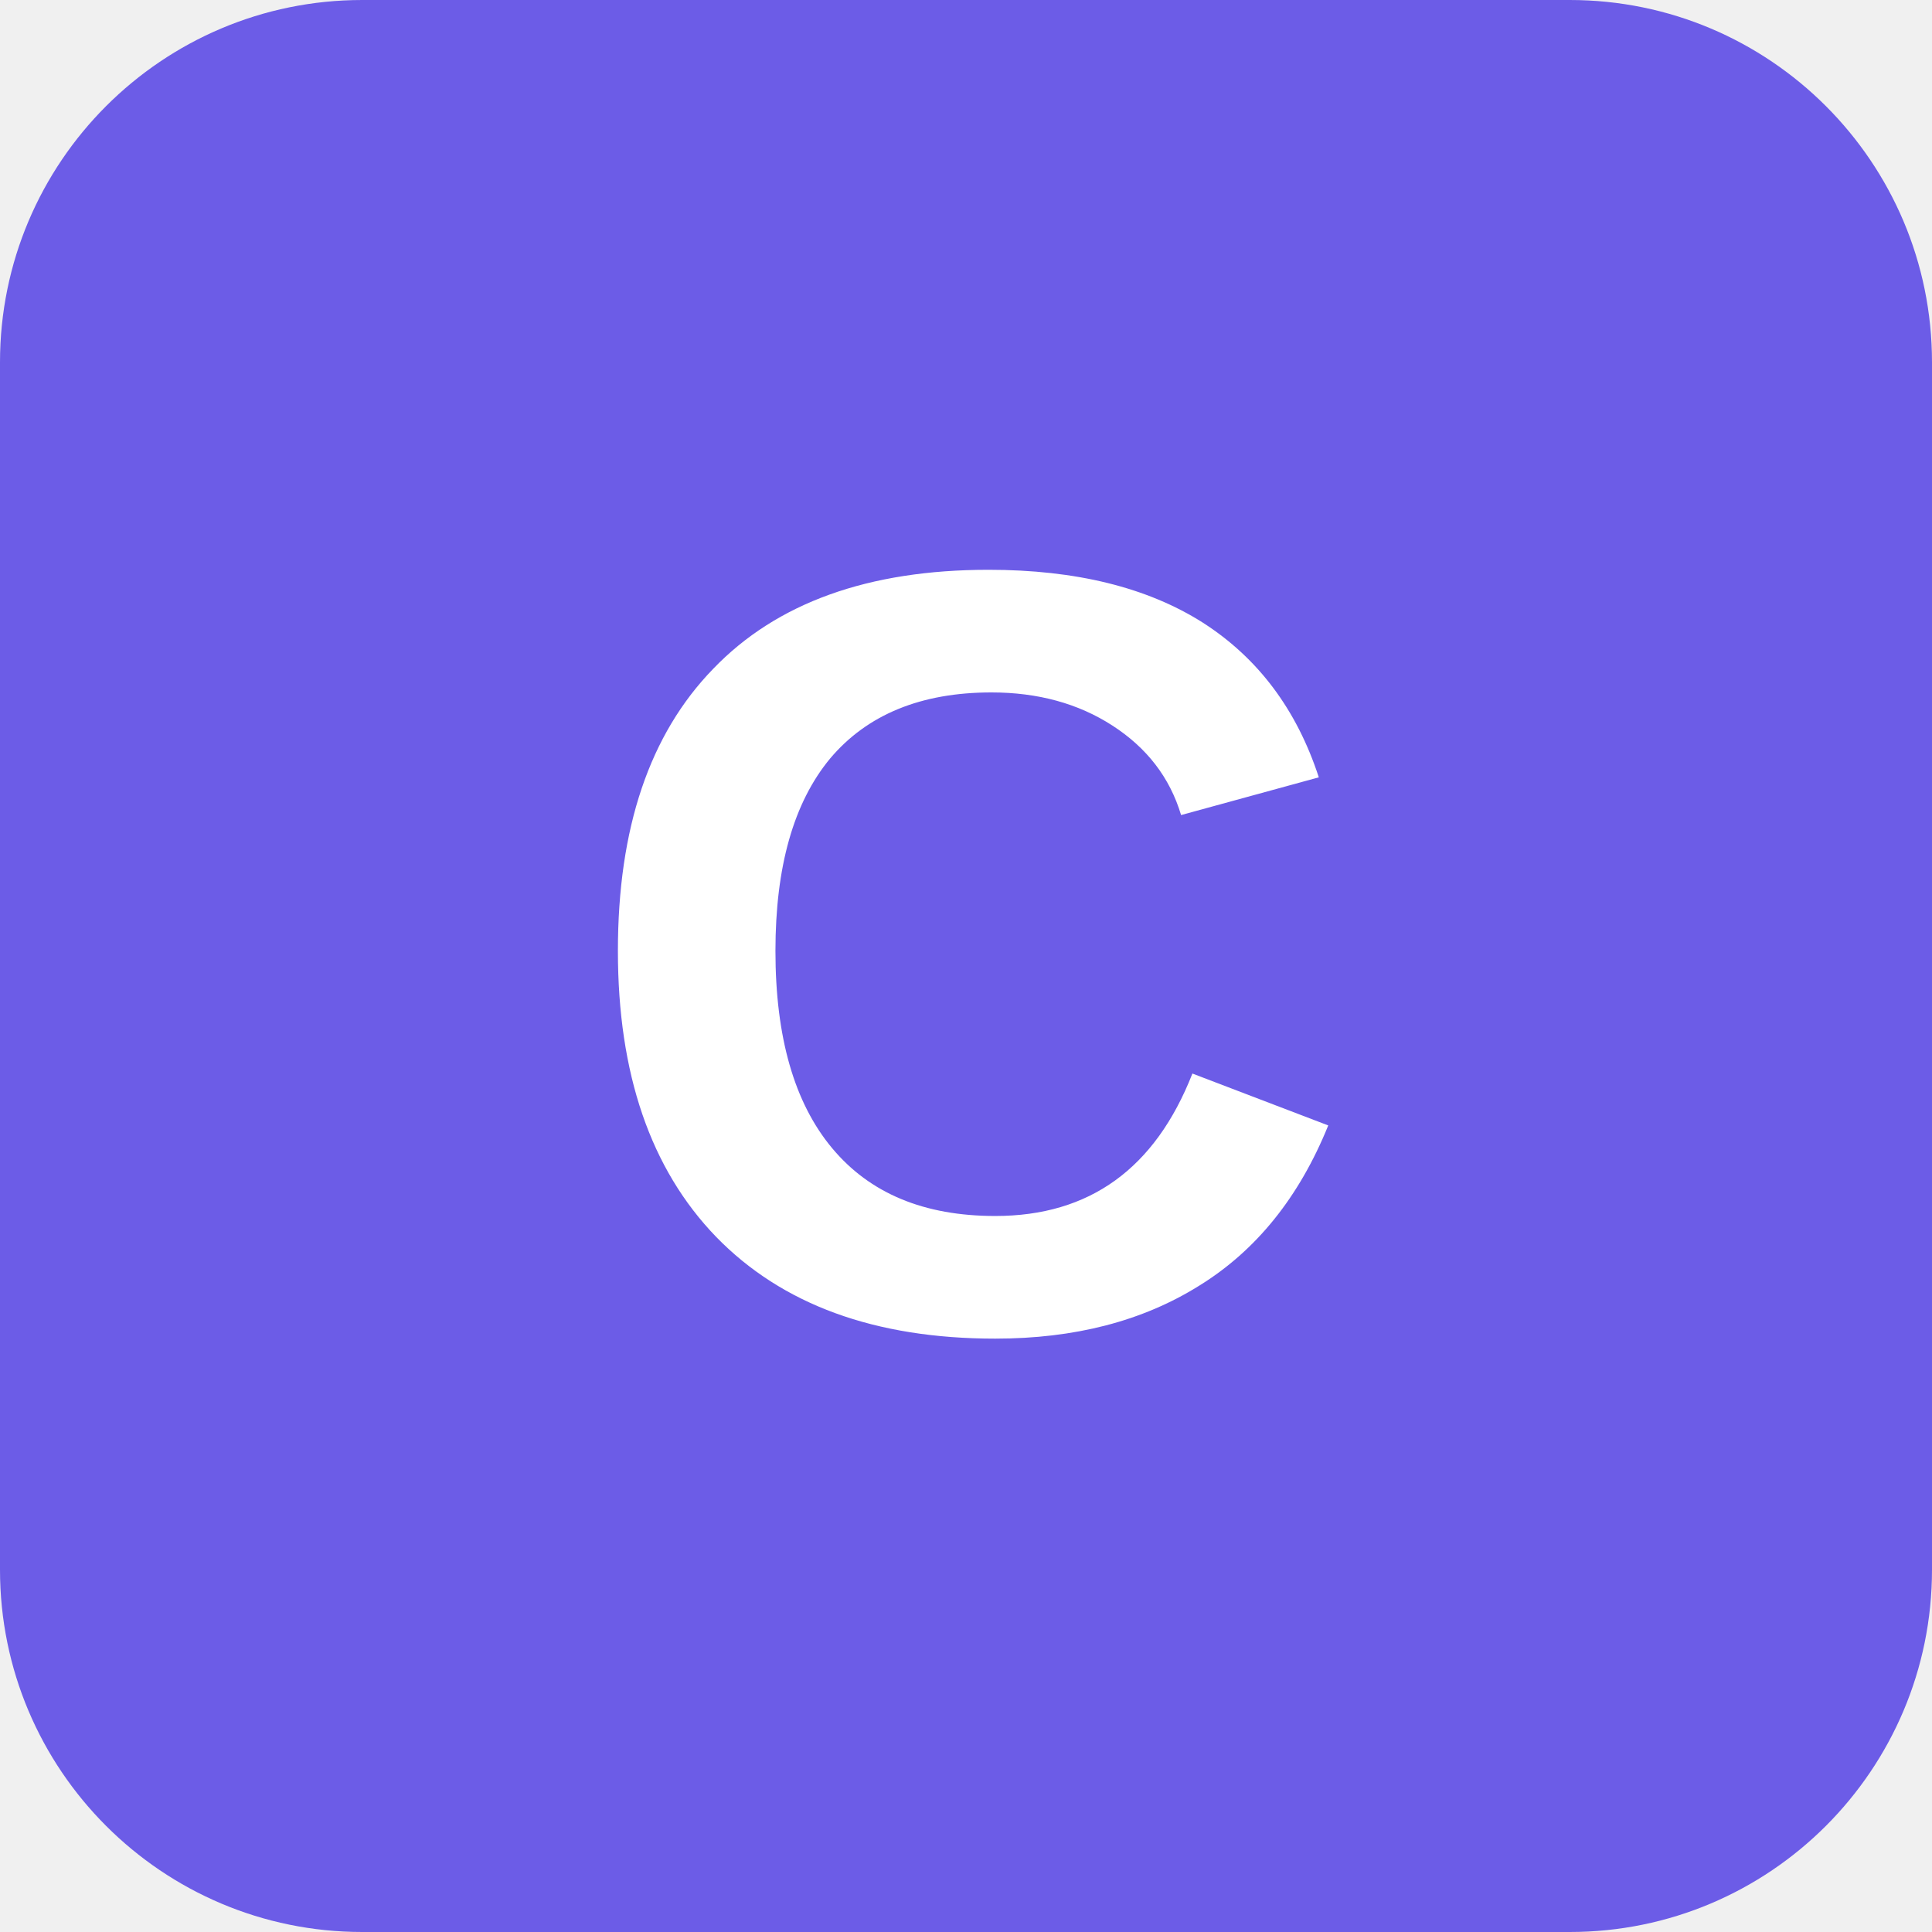
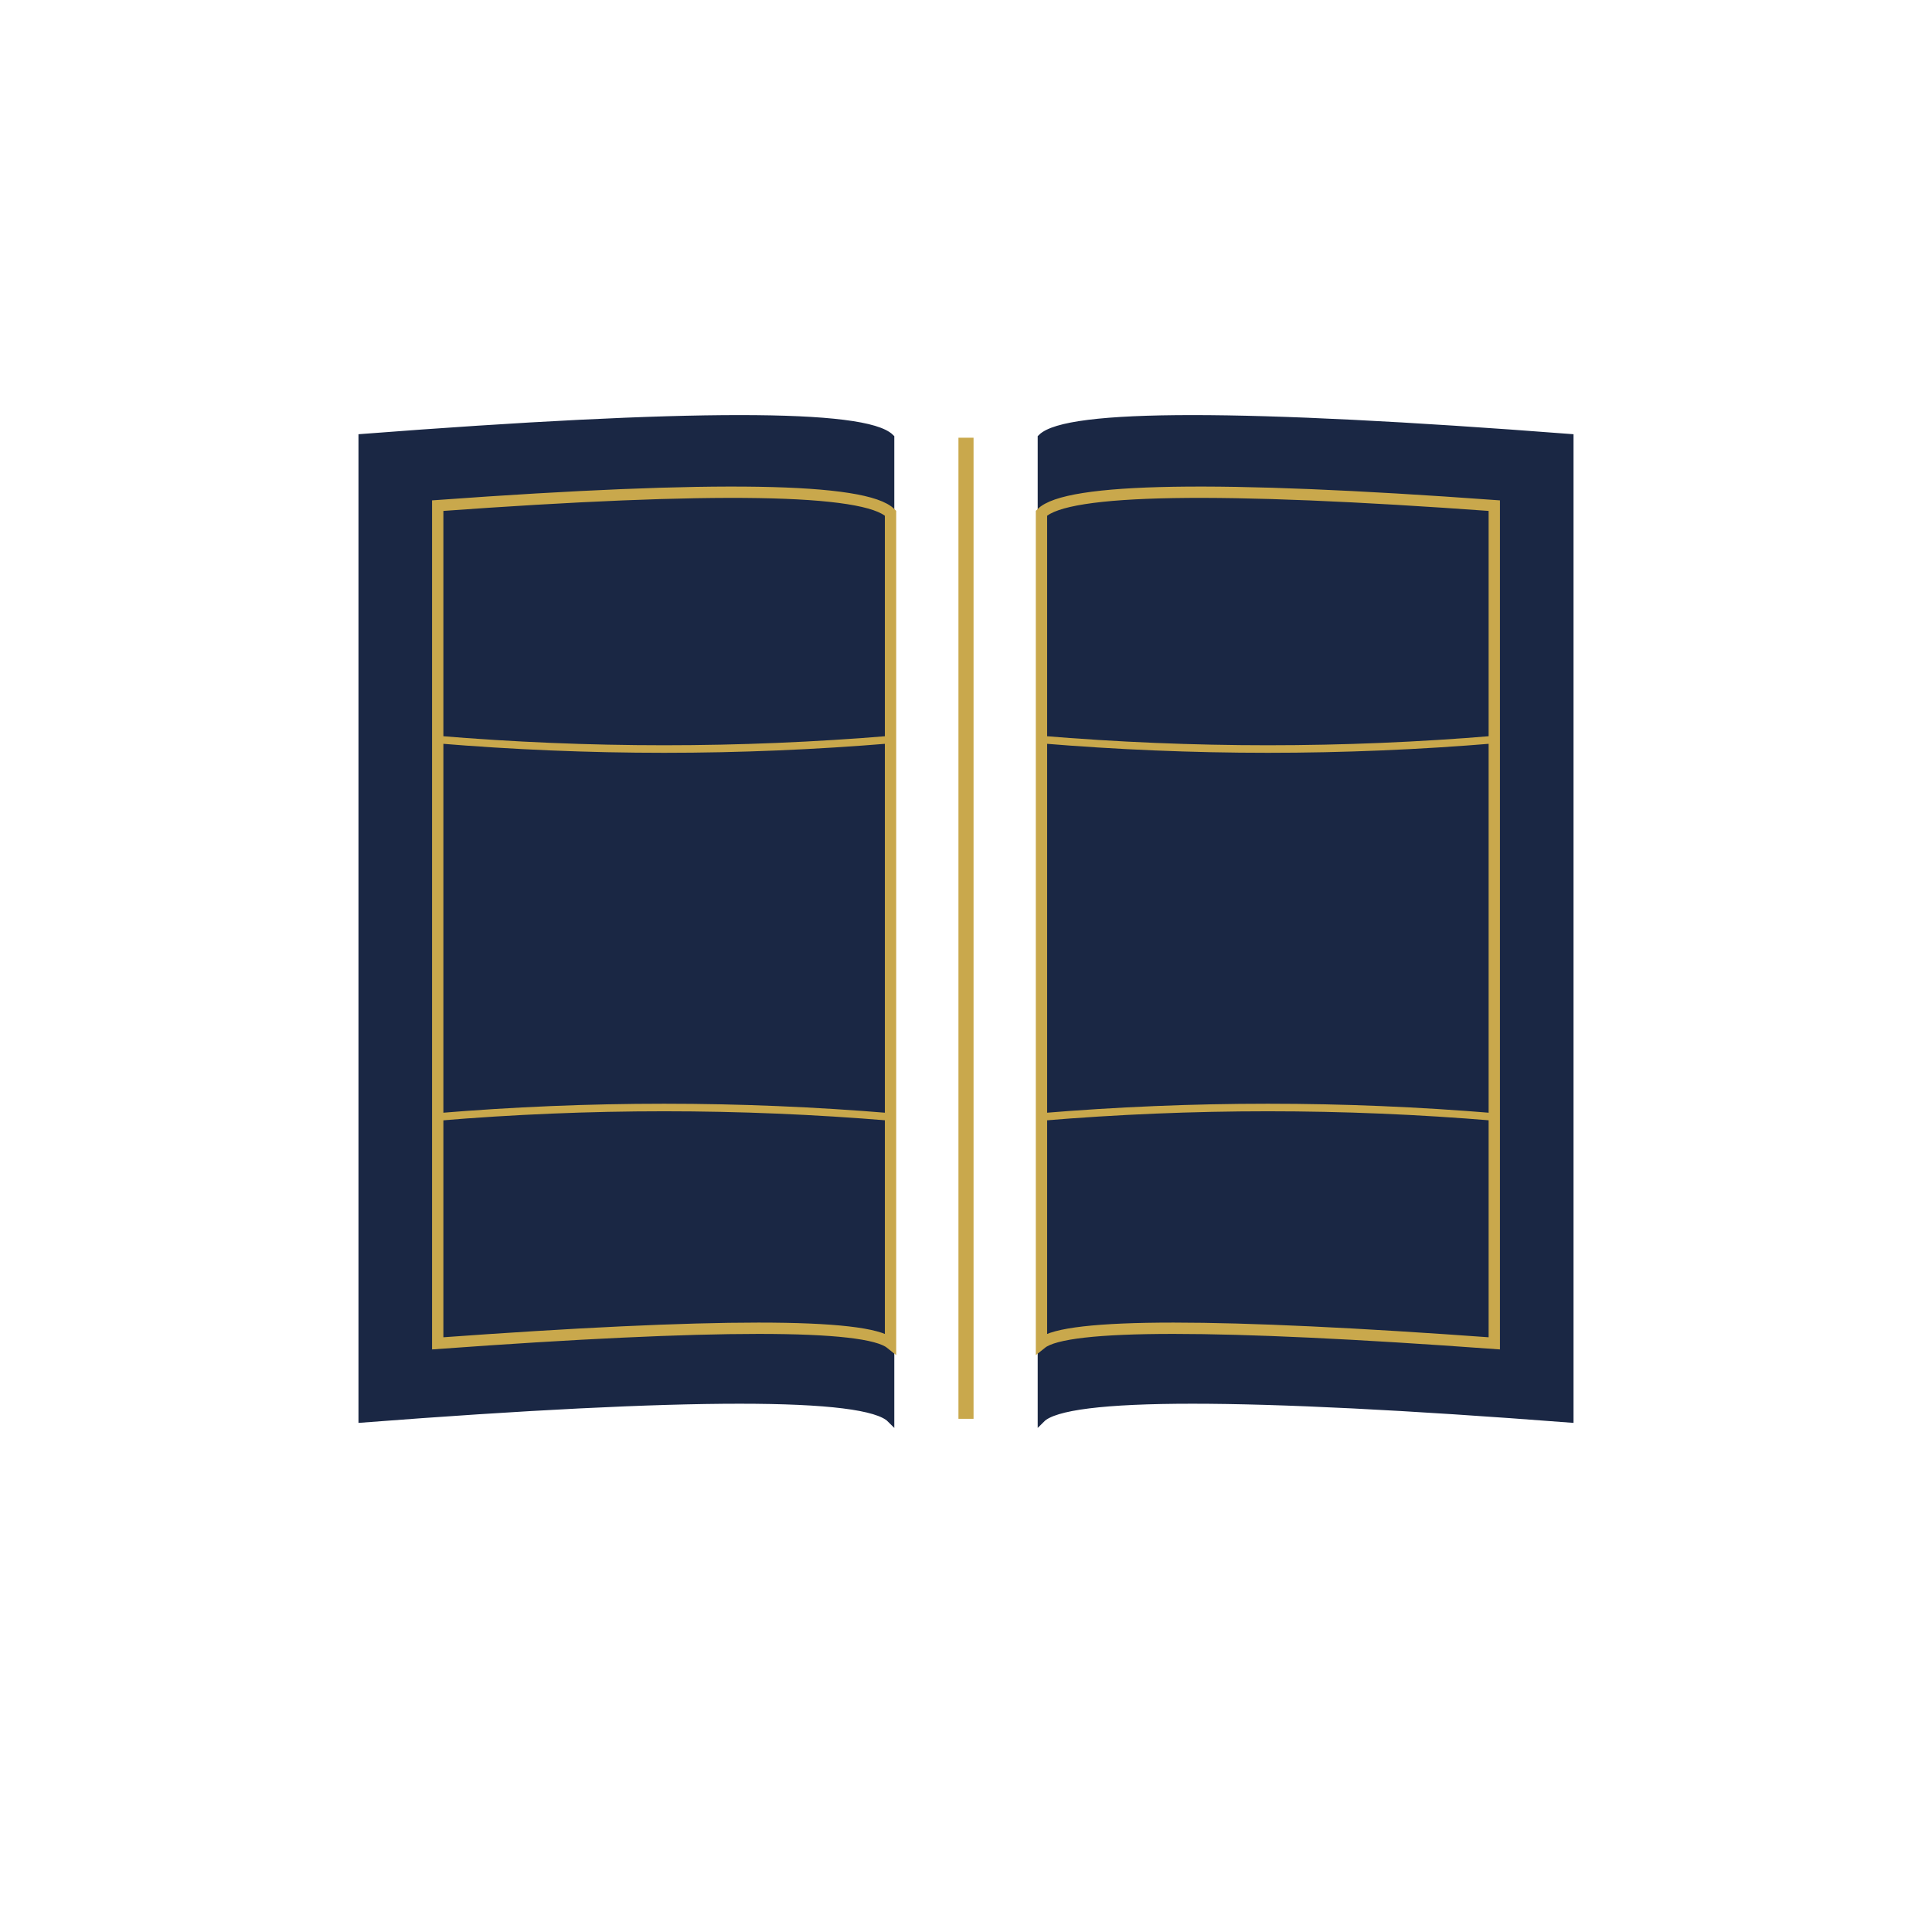
- <svg xmlns="http://www.w3.org/2000/svg" viewBox="0 0 32 32">
-   <rect width="32" height="32" rx="6" fill="#6C5CE7" />
-   <text x="16" y="22" text-anchor="middle" font-family="Arial" font-weight="bold" font-size="18" fill="white">C</text>
+ <svg xmlns="http://www.w3.org/2000/svg" viewBox="0 0 512 512">
+   <rect width="512" height="512" fill="white" />
+   <g transform="translate(256,256)">
+     <path d="M-20,-140 Q-30,-150 -160,-140 L-160,120 Q-30,110 -20,120 Z" fill="#1a2744" stroke="#1a2744" stroke-width="2" />
+     <path d="M-20,-120 Q-30,-130 -140,-122 L-140,100 Q-30,92 -20,100 Z" fill="none" stroke="#C9A84C" stroke-width="3" />
+     <path d="M-20,-60 Q-80,-55 -140,-60 L-140,40 Q-80,35 -20,40" fill="none" stroke="#C9A84C" stroke-width="2" />
+     <path d="M20,-140 Q30,-150 160,-140 L160,120 Q30,110 20,120 Z" fill="#1a2744" stroke="#1a2744" stroke-width="2" />
+     <path d="M20,-120 Q30,-130 140,-122 L140,100 Q30,92 20,100 Z" fill="none" stroke="#C9A84C" stroke-width="3" />
+     <path d="M20,-60 Q80,-55 140,-60 L140,40 Q80,35 20,40" fill="none" stroke="#C9A84C" stroke-width="2" />
+     <line x1="0" y1="-140" x2="0" y2="120" stroke="#C9A84C" stroke-width="4" />
+   </g>
</svg>
